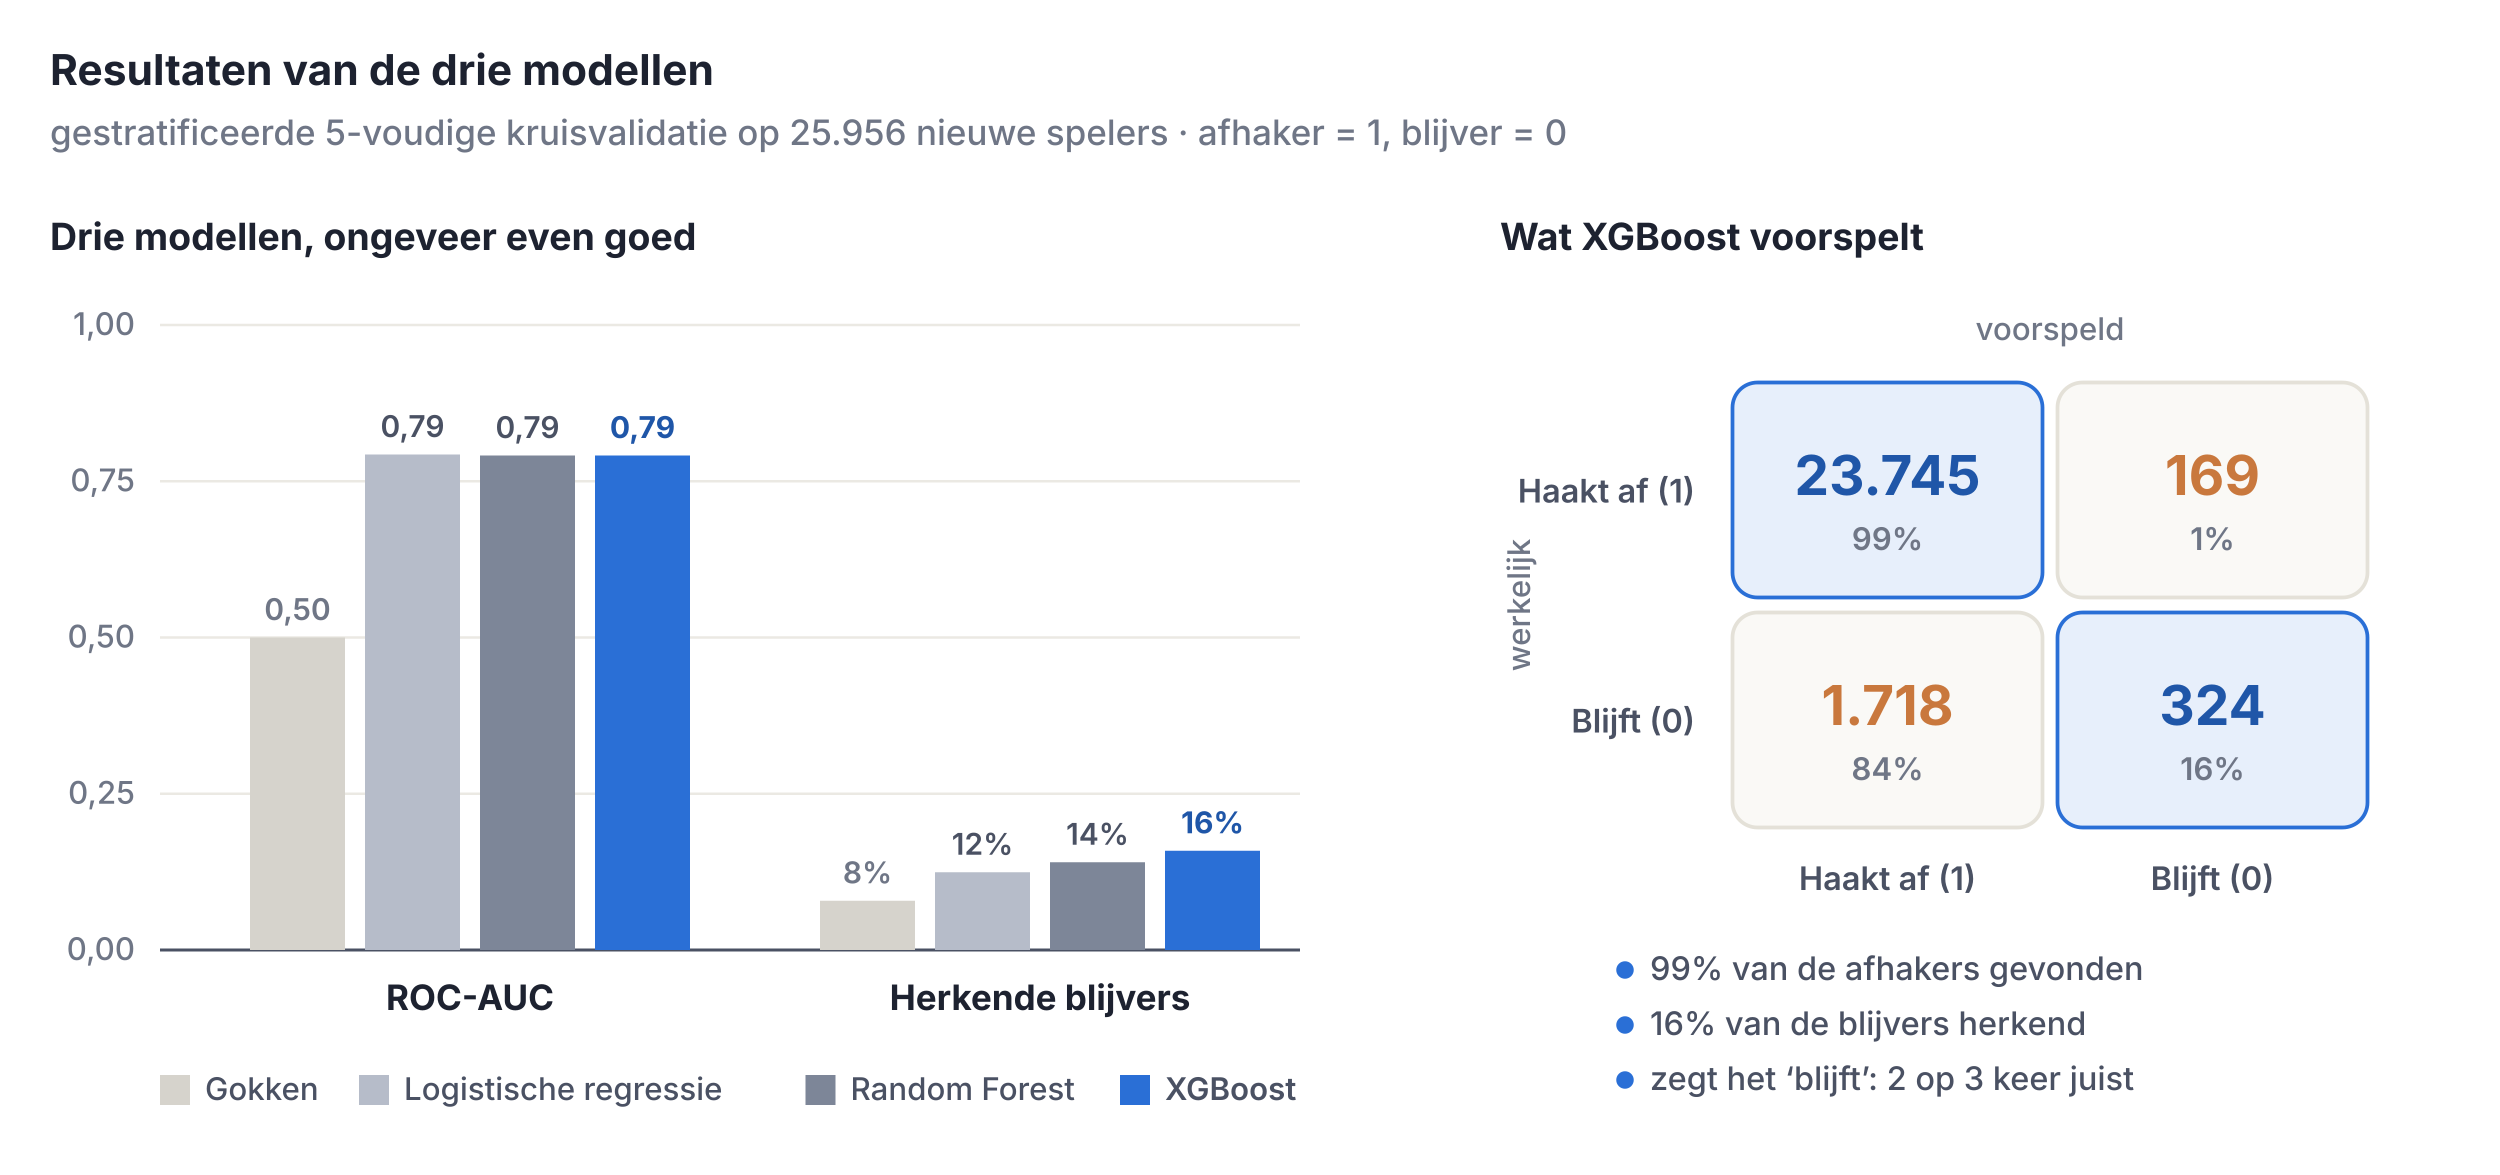
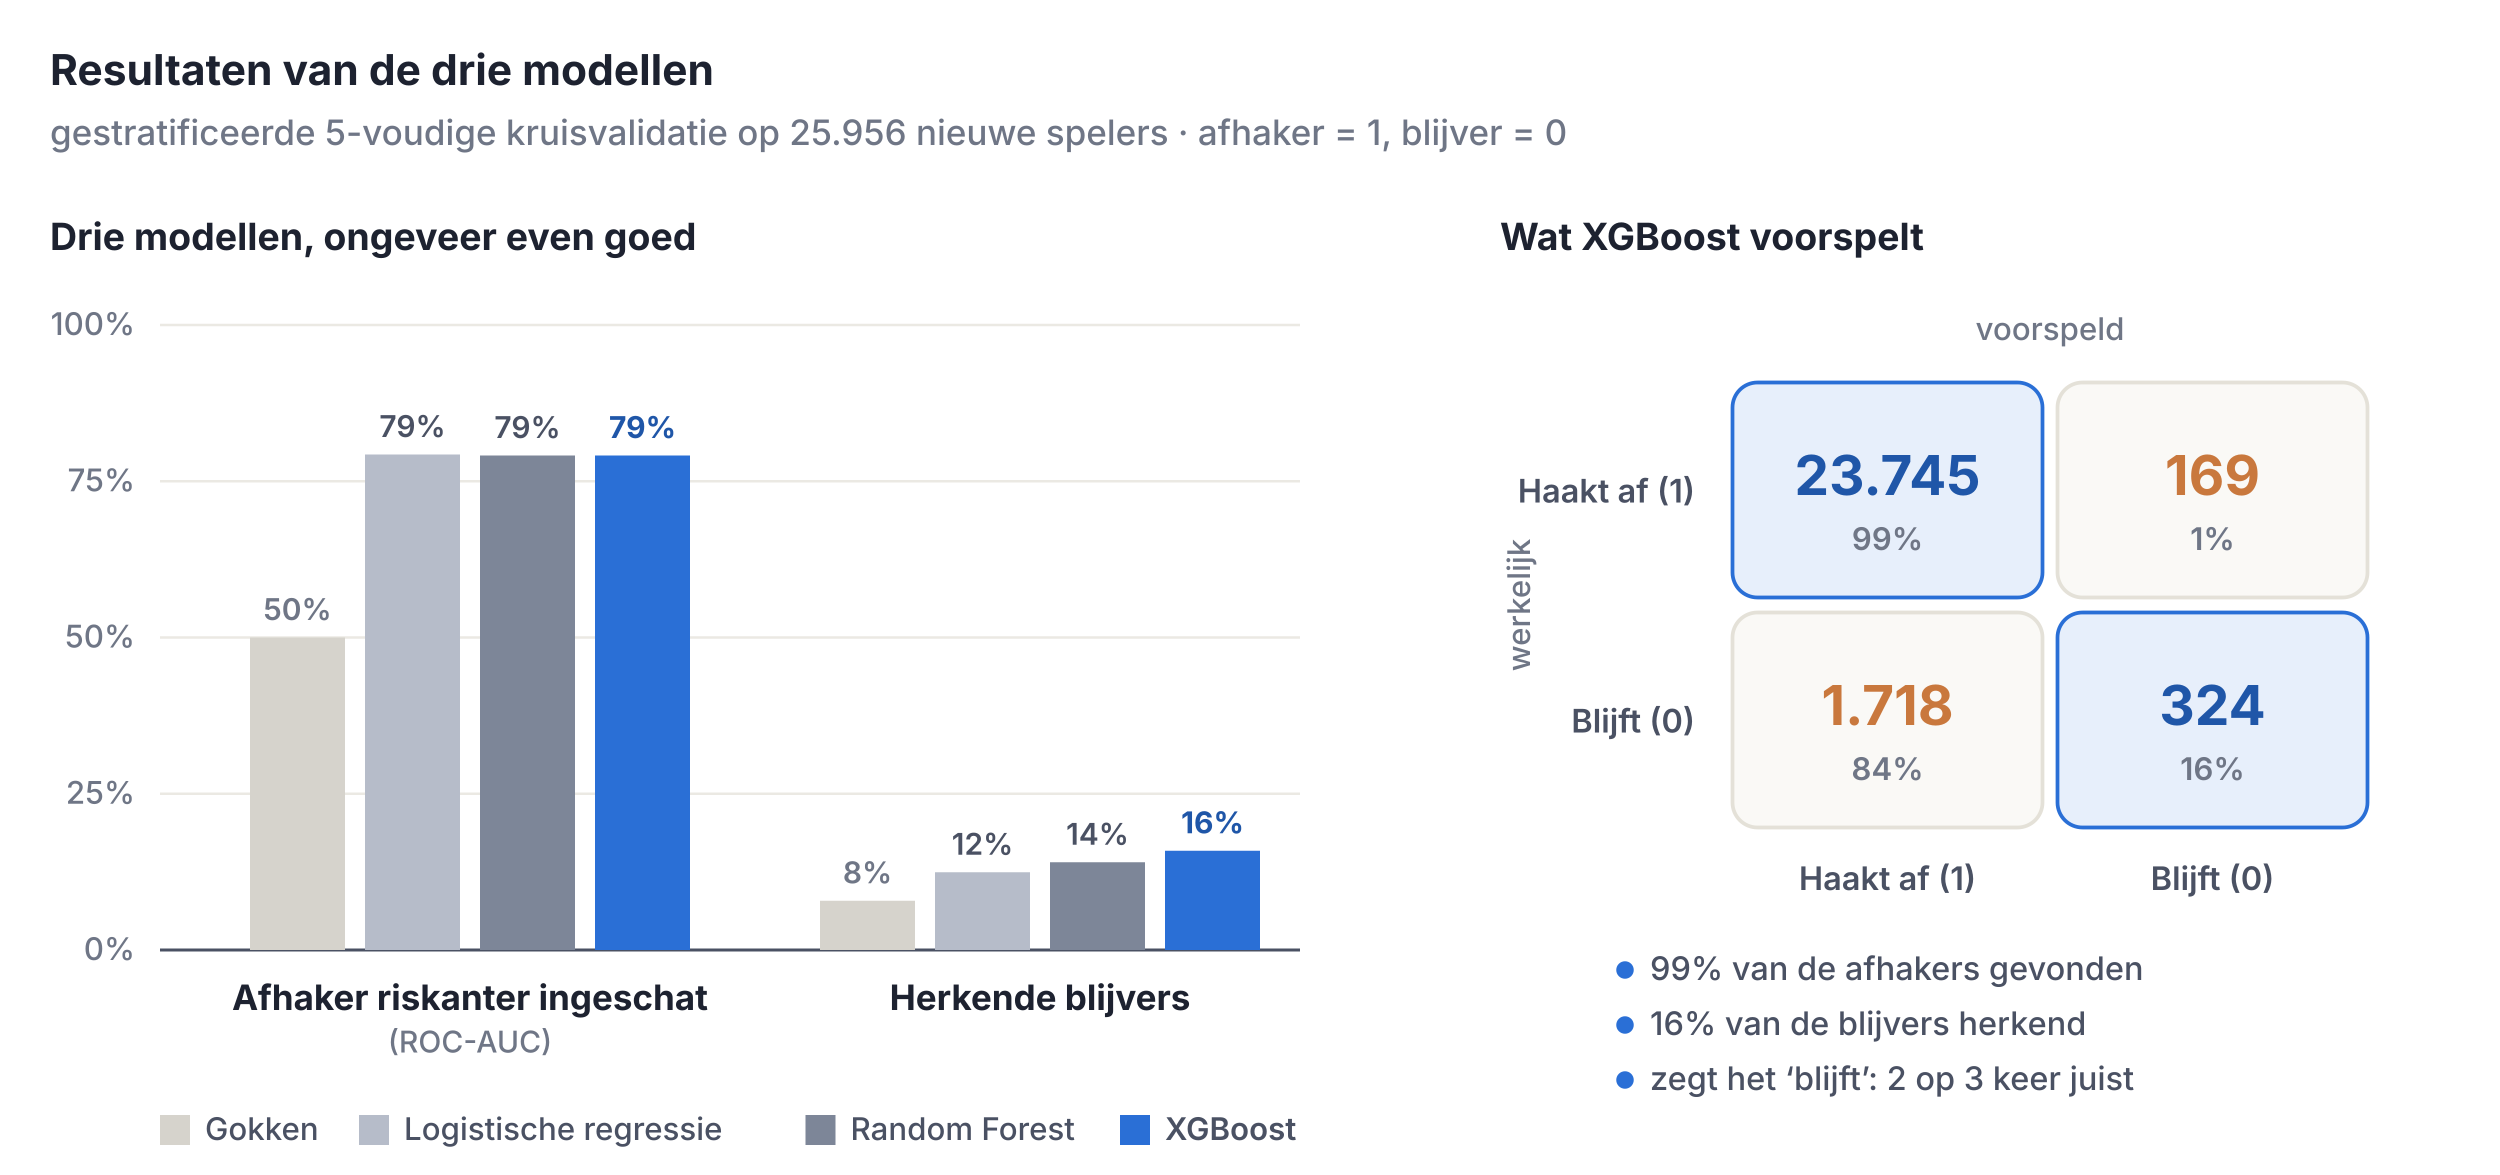
<svg xmlns="http://www.w3.org/2000/svg" viewBox="0 0 1000 470" width="1000" height="470" font-family="Inter, 'Segoe UI', Helvetica, Arial, sans-serif">
  <rect width="1000" height="470" fill="#ffffff" />
  <text x="20.0" y="34.0" font-size="17" fill="#1d2230" font-weight="700" text-anchor="start">Resultaten van de drie modellen</text>
  <text x="20.0" y="58.0" font-size="14" fill="#6f7686" font-weight="500" text-anchor="start">gestratificeerde 5-voudige kruisvalidatie op 25.956 nieuwe spelers · afhaker = 1, blijver = 0</text>
  <text x="20.0" y="100.0" font-size="15" fill="#1d2230" font-weight="700" text-anchor="start">Drie modellen, ongeveer even goed</text>
  <line x1="64" y1="380.0" x2="520" y2="380.0" stroke="#4a5163" stroke-width="1.2" />
-   <text x="54.0" y="384.0" font-size="12.5" fill="#6f7686" font-weight="500" text-anchor="end">0,00</text>
+   <text x="54.0" y="384.0" font-size="12.5" fill="#6f7686" font-weight="500" text-anchor="end">0%</text>
  <line x1="64" y1="317.5" x2="520" y2="317.5" stroke="#ebe9e3" stroke-width="1" />
-   <text x="54.0" y="321.5" font-size="12.5" fill="#6f7686" font-weight="500" text-anchor="end">0,25</text>
+   <text x="54.0" y="321.5" font-size="12.5" fill="#6f7686" font-weight="500" text-anchor="end">25%</text>
  <line x1="64" y1="255.0" x2="520" y2="255.0" stroke="#ebe9e3" stroke-width="1" />
-   <text x="54.0" y="259.0" font-size="12.5" fill="#6f7686" font-weight="500" text-anchor="end">0,50</text>
+   <text x="54.0" y="259.0" font-size="12.5" fill="#6f7686" font-weight="500" text-anchor="end">50%</text>
  <line x1="64" y1="192.5" x2="520" y2="192.5" stroke="#ebe9e3" stroke-width="1" />
-   <text x="54.0" y="196.5" font-size="12.5" fill="#6f7686" font-weight="500" text-anchor="end">0,75</text>
+   <text x="54.0" y="196.5" font-size="12.5" fill="#6f7686" font-weight="500" text-anchor="end">75%</text>
  <line x1="64" y1="130.0" x2="520" y2="130.0" stroke="#ebe9e3" stroke-width="1" />
-   <text x="54.0" y="134.0" font-size="12.5" fill="#6f7686" font-weight="500" text-anchor="end">1,00</text>
+   <text x="54.0" y="134.0" font-size="12.5" fill="#6f7686" font-weight="500" text-anchor="end">100%</text>
  <rect x="100.0" y="255.0" width="38" height="125.0" fill="#d6d3cc" />
-   <text x="119.0" y="248.0" font-size="12" fill="#6f7686" font-weight="600" text-anchor="middle">0,50</text>
+   <text x="119.0" y="248.0" font-size="12" fill="#6f7686" font-weight="600" text-anchor="middle">50%</text>
  <rect x="146.0" y="181.8" width="38" height="198.2" fill="#b6bcc9" />
-   <text x="165.0" y="174.8" font-size="12" fill="#4a5163" font-weight="600" text-anchor="middle">0,79</text>
+   <text x="165.0" y="174.8" font-size="12" fill="#4a5163" font-weight="600" text-anchor="middle">79%</text>
  <rect x="192.0" y="182.2" width="38" height="197.8" fill="#7d8698" />
-   <text x="211.0" y="175.2" font-size="12" fill="#4a5163" font-weight="600" text-anchor="middle">0,79</text>
+   <text x="211.0" y="175.2" font-size="12" fill="#4a5163" font-weight="600" text-anchor="middle">79%</text>
  <rect x="238.0" y="182.2" width="38" height="197.8" fill="#2a6fd6" />
-   <text x="257.0" y="175.2" font-size="12" fill="#1f56a8" font-weight="700" text-anchor="middle">0,79</text>
-   <text x="188.0" y="404.0" font-size="14" fill="#1d2230" font-weight="700" text-anchor="middle">ROC-AUC</text>
+   <text x="257.0" y="175.2" font-size="12" fill="#1f56a8" font-weight="700" text-anchor="middle">79%</text>
+   <text x="188.0" y="404.0" font-size="14" fill="#1d2230" font-weight="700" text-anchor="middle">Afhaker riskanter ingeschat</text>
+   <text x="188.0" y="421.0" font-size="12" fill="#6f7686" font-weight="500" text-anchor="middle">(ROC-AUC)</text>
  <rect x="328.0" y="360.3" width="38" height="19.7" fill="#d6d3cc" />
  <text x="347.0" y="353.3" font-size="12" fill="#6f7686" font-weight="600" text-anchor="middle">8%</text>
  <rect x="374.0" y="348.9" width="38" height="31.1" fill="#b6bcc9" />
  <text x="393.0" y="341.9" font-size="12" fill="#4a5163" font-weight="600" text-anchor="middle">12%</text>
  <rect x="420.0" y="344.9" width="38" height="35.1" fill="#7d8698" />
  <text x="439.0" y="337.9" font-size="12" fill="#4a5163" font-weight="600" text-anchor="middle">14%</text>
  <rect x="466.0" y="340.3" width="38" height="39.7" fill="#2a6fd6" />
  <text x="485.0" y="333.3" font-size="12" fill="#1f56a8" font-weight="700" text-anchor="middle">16%</text>
  <text x="416.0" y="404.0" font-size="14" fill="#1d2230" font-weight="700" text-anchor="middle">Herkende blijvers</text>
-   <rect x="64" y="430" width="12" height="12" fill="#d6d3cc" />
-   <text x="82.0" y="440.0" font-size="12.5" fill="#4a5163" font-weight="500" text-anchor="start">Gokken</text>
-   <rect x="143.6" y="430" width="12" height="12" fill="#b6bcc9" />
-   <text x="161.6" y="440.0" font-size="12.5" fill="#4a5163" font-weight="500" text-anchor="start">Logistische regressie</text>
-   <rect x="322.2" y="430" width="12" height="12" fill="#7d8698" />
-   <text x="340.2" y="440.0" font-size="12.5" fill="#4a5163" font-weight="500" text-anchor="start">Random Forest</text>
-   <rect x="448.0" y="430" width="12" height="12" fill="#2a6fd6" />
-   <text x="466.0" y="440.0" font-size="12.5" fill="#4a5163" font-weight="600" text-anchor="start">XGBoost</text>
+   <rect x="64" y="446" width="12" height="12" fill="#d6d3cc" />
+   <text x="82.0" y="456.0" font-size="12.5" fill="#4a5163" font-weight="500" text-anchor="start">Gokken</text>
+   <rect x="143.6" y="446" width="12" height="12" fill="#b6bcc9" />
+   <text x="161.6" y="456.0" font-size="12.5" fill="#4a5163" font-weight="500" text-anchor="start">Logistische regressie</text>
+   <rect x="322.2" y="446" width="12" height="12" fill="#7d8698" />
+   <text x="340.2" y="456.0" font-size="12.5" fill="#4a5163" font-weight="500" text-anchor="start">Random Forest</text>
+   <rect x="448.0" y="446" width="12" height="12" fill="#2a6fd6" />
+   <text x="466.0" y="456.0" font-size="12.5" fill="#4a5163" font-weight="600" text-anchor="start">XGBoost</text>
  <text x="600.0" y="100.0" font-size="15" fill="#1d2230" font-weight="700" text-anchor="start">Wat XGBoost voorspelt</text>
  <text x="820.0" y="136.0" font-size="12.5" fill="#6f7686" font-weight="500" text-anchor="middle">voorspeld</text>
  <text x="755.0" y="356.0" font-size="13" fill="#4a5163" font-weight="600" text-anchor="middle">Haakt af (1)</text>
  <text x="678.0" y="201.0" font-size="13" fill="#4a5163" font-weight="600" text-anchor="end">Haakt af (1)</text>
  <text x="885.0" y="356.0" font-size="13" fill="#4a5163" font-weight="600" text-anchor="middle">Blijft (0)</text>
  <text x="678.0" y="293.0" font-size="13" fill="#4a5163" font-weight="600" text-anchor="end">Blijft (0)</text>
  <text x="0" y="0" font-size="12.5" fill="#6f7686" font-weight="500" text-anchor="middle" transform="translate(612 242.0) rotate(-90)">werkelijk</text>
  <rect x="693" y="153" width="124" height="86" rx="10" fill="#e7effb" stroke="#2a6fd6" stroke-width="1.5" />
  <text x="755.0" y="198.0" font-size="22" fill="#1f56a8" font-weight="700" text-anchor="middle">23.745</text>
  <text x="755.0" y="220.0" font-size="12.5" fill="#6f7686" font-weight="600" text-anchor="middle">99%</text>
  <rect x="823" y="153" width="124" height="86" rx="10" fill="#faf9f6" stroke="#e4e1d8" stroke-width="1.5" />
  <text x="885.0" y="198.0" font-size="22" fill="#c9783d" font-weight="700" text-anchor="middle">169</text>
  <text x="885.0" y="220.0" font-size="12.5" fill="#6f7686" font-weight="600" text-anchor="middle">1%</text>
  <rect x="693" y="245" width="124" height="86" rx="10" fill="#faf9f6" stroke="#e4e1d8" stroke-width="1.5" />
  <text x="755.0" y="290.0" font-size="22" fill="#c9783d" font-weight="700" text-anchor="middle">1.718</text>
  <text x="755.0" y="312.0" font-size="12.5" fill="#6f7686" font-weight="600" text-anchor="middle">84%</text>
  <rect x="823" y="245" width="124" height="86" rx="10" fill="#e7effb" stroke="#2a6fd6" stroke-width="1.5" />
  <text x="885.0" y="290.0" font-size="22" fill="#1f56a8" font-weight="700" text-anchor="middle">324</text>
  <text x="885.0" y="312.0" font-size="12.5" fill="#6f7686" font-weight="600" text-anchor="middle">16%</text>
  <circle cx="650" cy="388" r="3.5" fill="#2a6fd6" />
  <text x="660.0" y="392.0" font-size="13" fill="#4a5163" font-weight="500" text-anchor="start">99% van de afhakers gevonden</text>
  <circle cx="650" cy="410" r="3.5" fill="#2a6fd6" />
  <text x="660.0" y="414.0" font-size="13" fill="#4a5163" font-weight="500" text-anchor="start">16% van de blijvers herkend</text>
  <circle cx="650" cy="432" r="3.5" fill="#2a6fd6" />
  <text x="660.0" y="436.0" font-size="13" fill="#4a5163" font-weight="500" text-anchor="start">zegt het ‘blijft’: 2 op 3 keer juist</text>
</svg>
